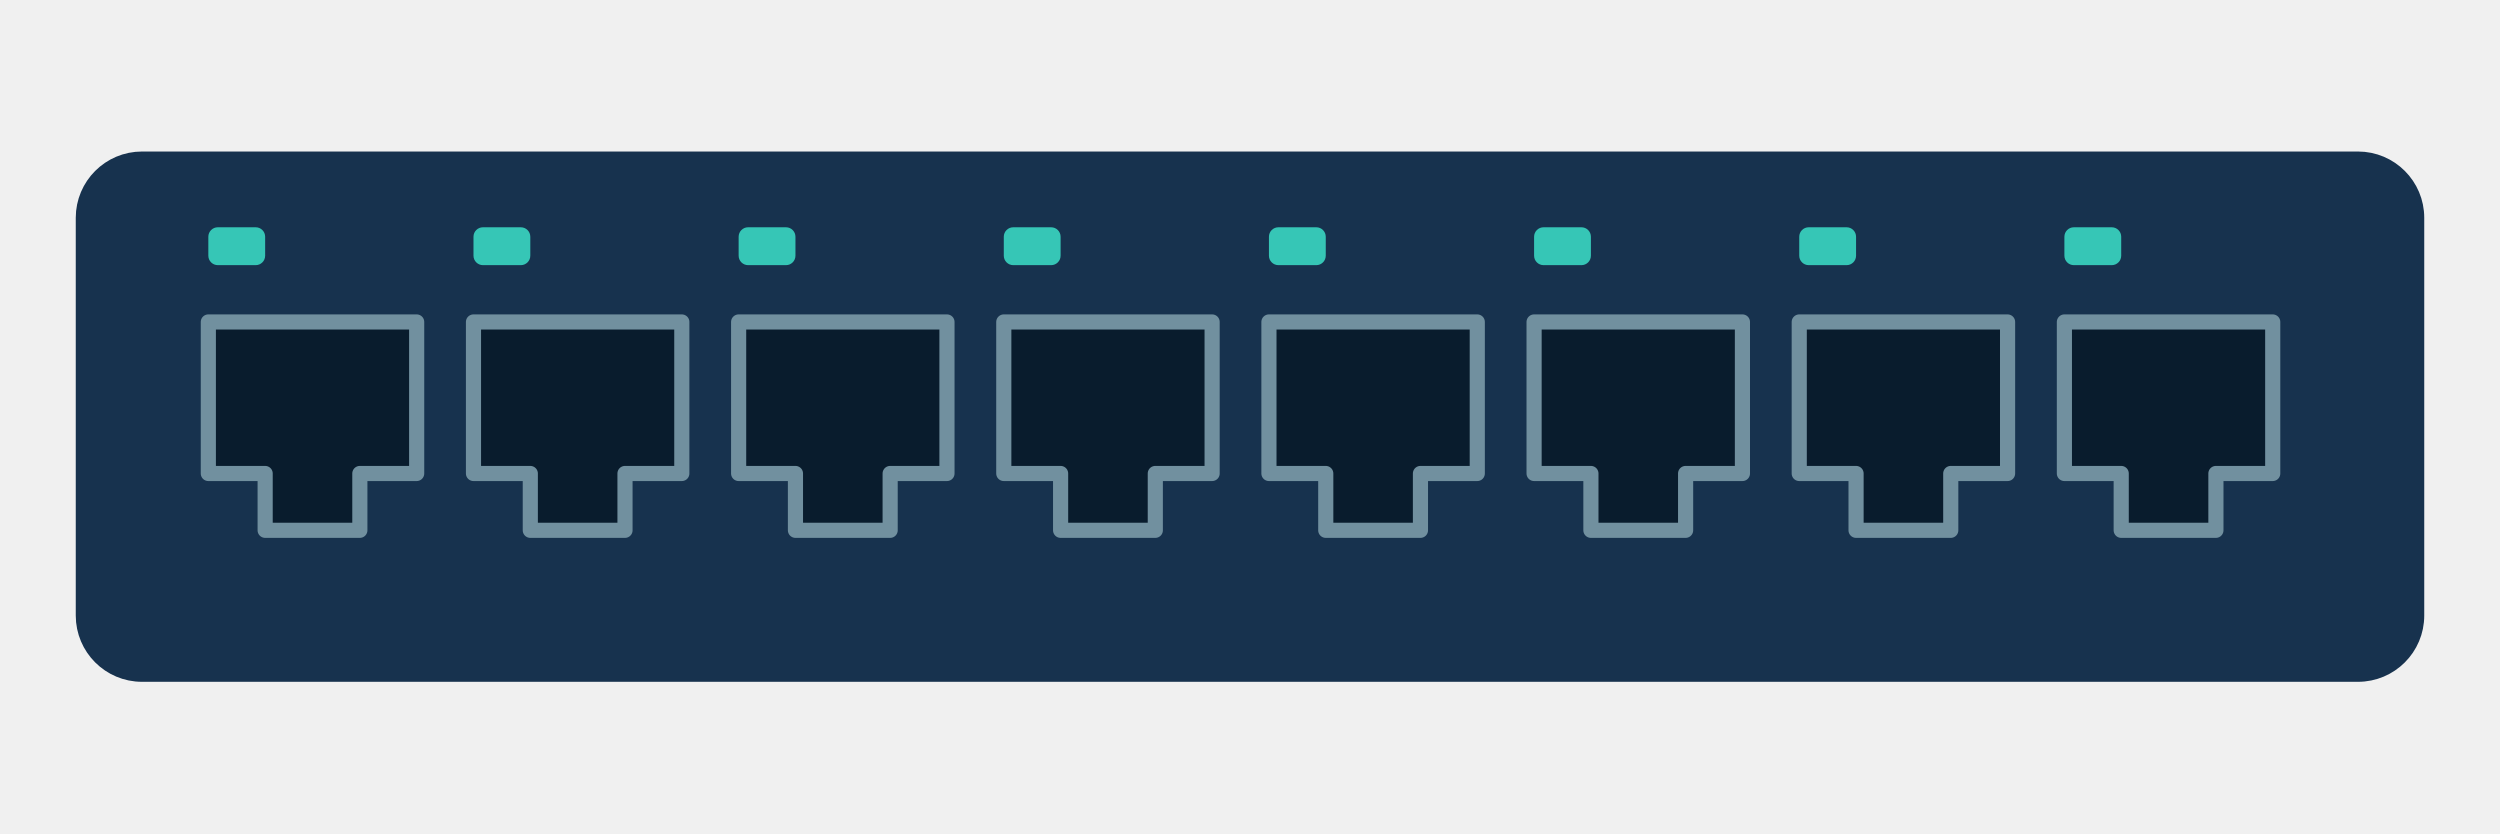
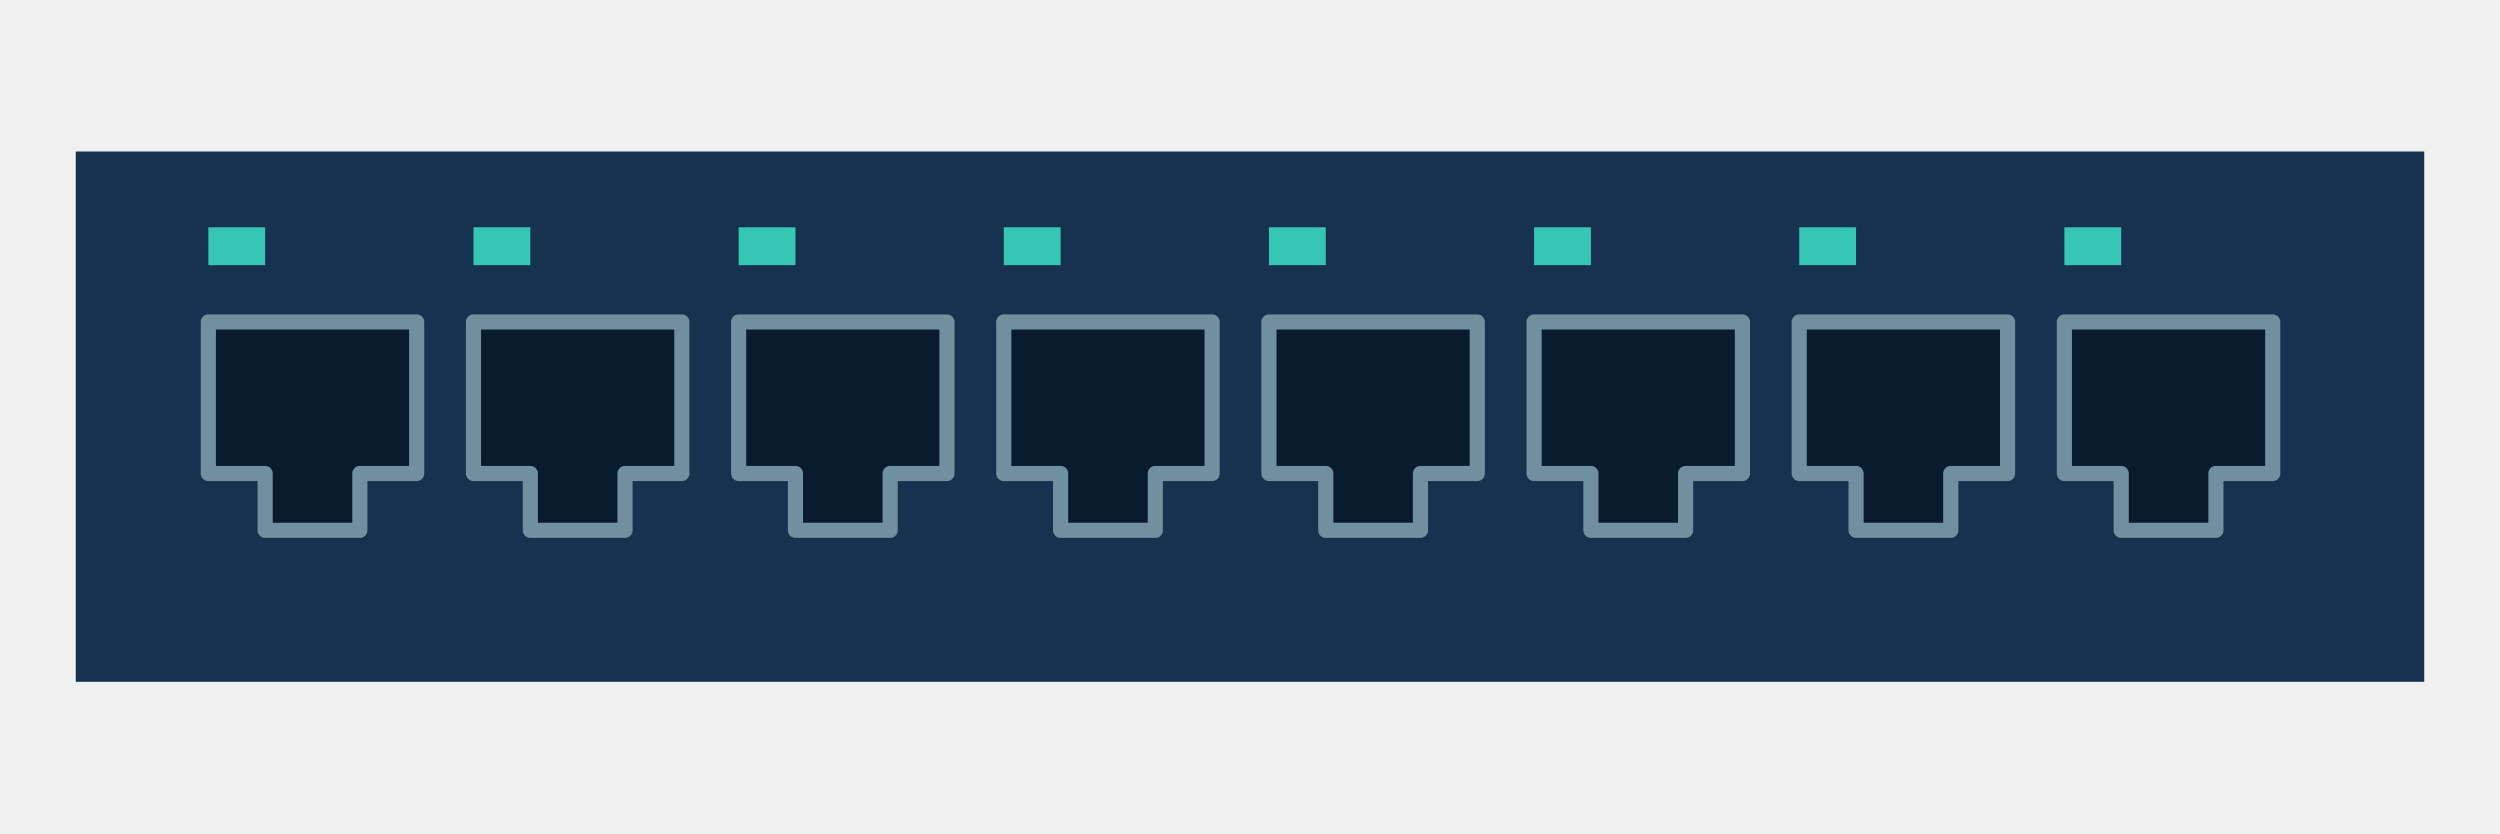
<svg xmlns="http://www.w3.org/2000/svg" width="132" height="44" viewBox="0 0 132 44" fill="none">
  <g clip-path="url(#clip0_4_499)">
-     <path d="M124.5 8.5H7.5C5.843 8.5 4.5 9.843 4.5 11.5V32.5C4.5 34.157 5.843 35.5 7.5 35.5H124.5C126.157 35.5 127.5 34.157 127.5 32.5V11.5C127.5 9.843 126.157 8.5 124.5 8.5Z" fill="#17324E" stroke="#17324E" />
+     <rect x="4.5" y="8.5" width="123" height="27" fill="#17324E" stroke="#17324E" />
    <path d="M11 17H22V25H19V28H14V25H11V17Z" fill="#091C2D" stroke="#71909F" stroke-width="0.8" stroke-linejoin="round" />
    <path d="M25 17H36V25H33V28H28V25H25V17Z" fill="#091C2D" stroke="#71909F" stroke-width="0.8" stroke-linejoin="round" />
    <path d="M39 17H50V25H47V28H42V25H39V17Z" fill="#091C2D" stroke="#71909F" stroke-width="0.8" stroke-linejoin="round" />
    <path d="M53 17H64V25H61V28H56V25H53V17Z" fill="#091C2D" stroke="#71909F" stroke-width="0.8" stroke-linejoin="round" />
    <path d="M67 17H78V25H75V28H70V25H67V17Z" fill="#091C2D" stroke="#71909F" stroke-width="0.8" stroke-linejoin="round" />
    <path d="M81 17H92V25H89V28H84V25H81V17Z" fill="#091C2D" stroke="#71909F" stroke-width="0.8" stroke-linejoin="round" />
    <path d="M95 17H106V25H103V28H98V25H95V17Z" fill="#091C2D" stroke="#71909F" stroke-width="0.8" stroke-linejoin="round" />
    <path d="M109 17H120V25H117V28H112V25H109V17Z" fill="#091C2D" stroke="#71909F" stroke-width="0.8" stroke-linejoin="round" />
-     <path d="M13.5 12H11.5C11.224 12 11 12.224 11 12.5V13.5C11 13.776 11.224 14 11.5 14H13.5C13.776 14 14 13.776 14 13.5V12.5C14 12.224 13.776 12 13.5 12Z" fill="#36C6B6" />
-     <path d="M27.5 12H25.5C25.224 12 25 12.224 25 12.5V13.5C25 13.776 25.224 14 25.5 14H27.5C27.776 14 28 13.776 28 13.5V12.5C28 12.224 27.776 12 27.5 12Z" fill="#36C6B6" />
-     <path d="M41.5 12H39.5C39.224 12 39 12.224 39 12.5V13.5C39 13.776 39.224 14 39.5 14H41.5C41.776 14 42 13.776 42 13.5V12.5C42 12.224 41.776 12 41.5 12Z" fill="#36C6B6" />
-     <path d="M55.5 12H53.5C53.224 12 53 12.224 53 12.5V13.5C53 13.776 53.224 14 53.5 14H55.5C55.776 14 56 13.776 56 13.5V12.5C56 12.224 55.776 12 55.5 12Z" fill="#36C6B6" />
-     <path d="M69.5 12H67.5C67.224 12 67 12.224 67 12.5V13.5C67 13.776 67.224 14 67.5 14H69.5C69.776 14 70 13.776 70 13.5V12.5C70 12.224 69.776 12 69.5 12Z" fill="#36C6B6" />
-     <path d="M83.5 12H81.5C81.224 12 81 12.224 81 12.5V13.5C81 13.776 81.224 14 81.5 14H83.5C83.776 14 84 13.776 84 13.5V12.5C84 12.224 83.776 12 83.5 12Z" fill="#36C6B6" />
-     <path d="M97.5 12H95.5C95.224 12 95 12.224 95 12.5V13.5C95 13.776 95.224 14 95.5 14H97.5C97.776 14 98 13.776 98 13.5V12.5C98 12.224 97.776 12 97.5 12Z" fill="#36C6B6" />
-     <path d="M111.5 12H109.5C109.224 12 109 12.224 109 12.5V13.5C109 13.776 109.224 14 109.5 14H111.5C111.776 14 112 13.776 112 13.5V12.5C112 12.224 111.776 12 111.5 12Z" fill="#36C6B6" />
+     <rect x="11" y="12" width="3" height="2" fill="#36C6B6" />
+     <rect x="25" y="12" width="3" height="2" fill="#36C6B6" />
+     <rect x="39" y="12" width="3" height="2" fill="#36C6B6" />
+     <rect x="53" y="12" width="3" height="2" fill="#36C6B6" />
+     <rect x="67" y="12" width="3" height="2" fill="#36C6B6" />
+     <rect x="81" y="12" width="3" height="2" fill="#36C6B6" />
+     <rect x="95" y="12" width="3" height="2" fill="#36C6B6" />
+     <rect x="109" y="12" width="3" height="2" fill="#36C6B6" />
  </g>
  <defs>
    <clipPath id="clip0_4_499">
      <rect width="132" height="44" fill="white" />
    </clipPath>
  </defs>
</svg>
